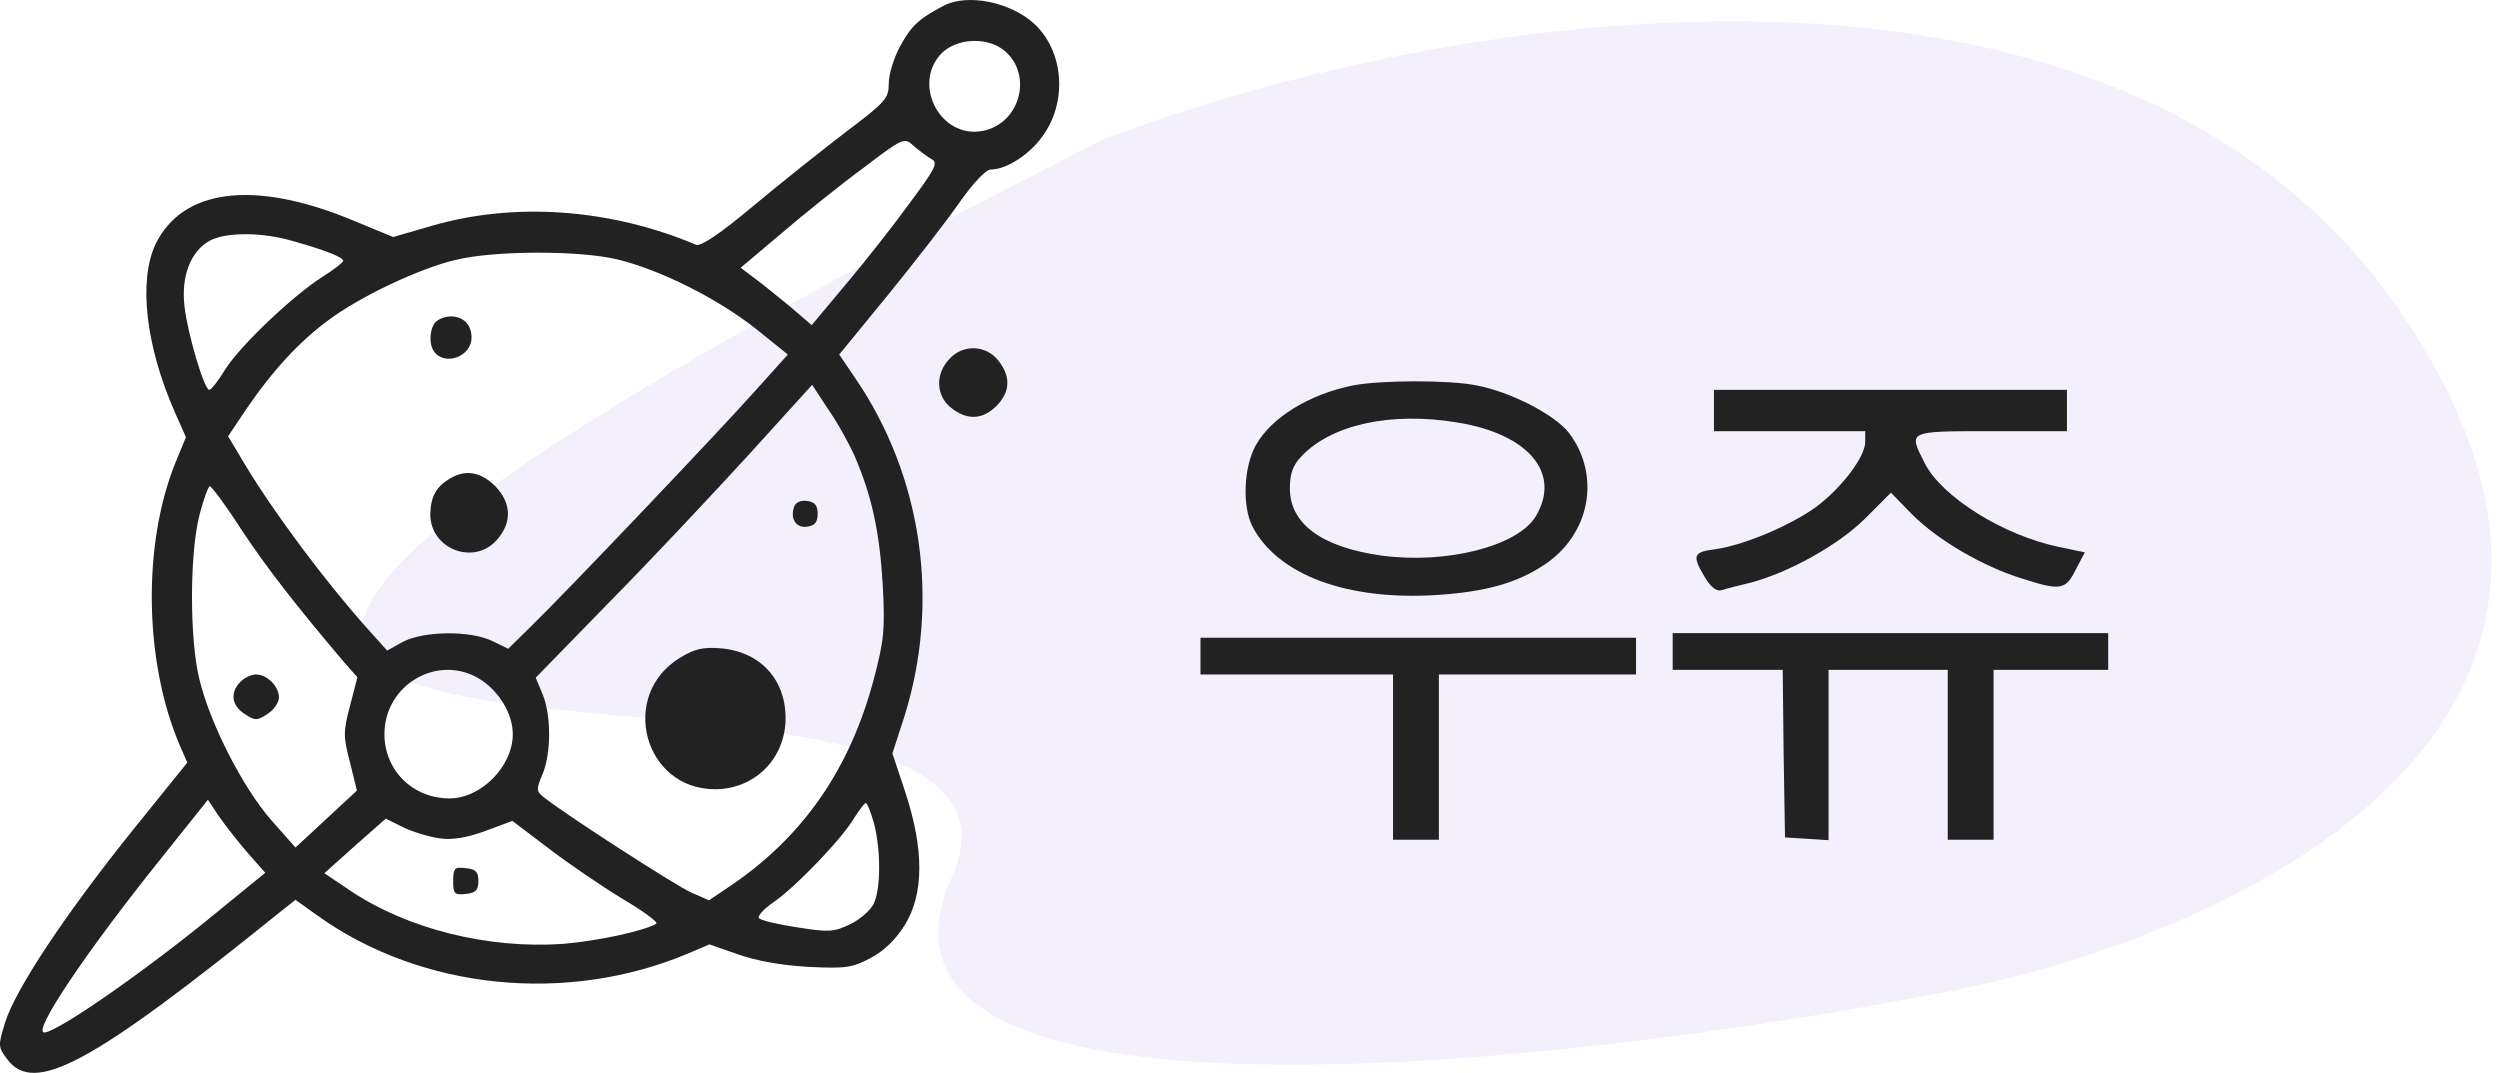
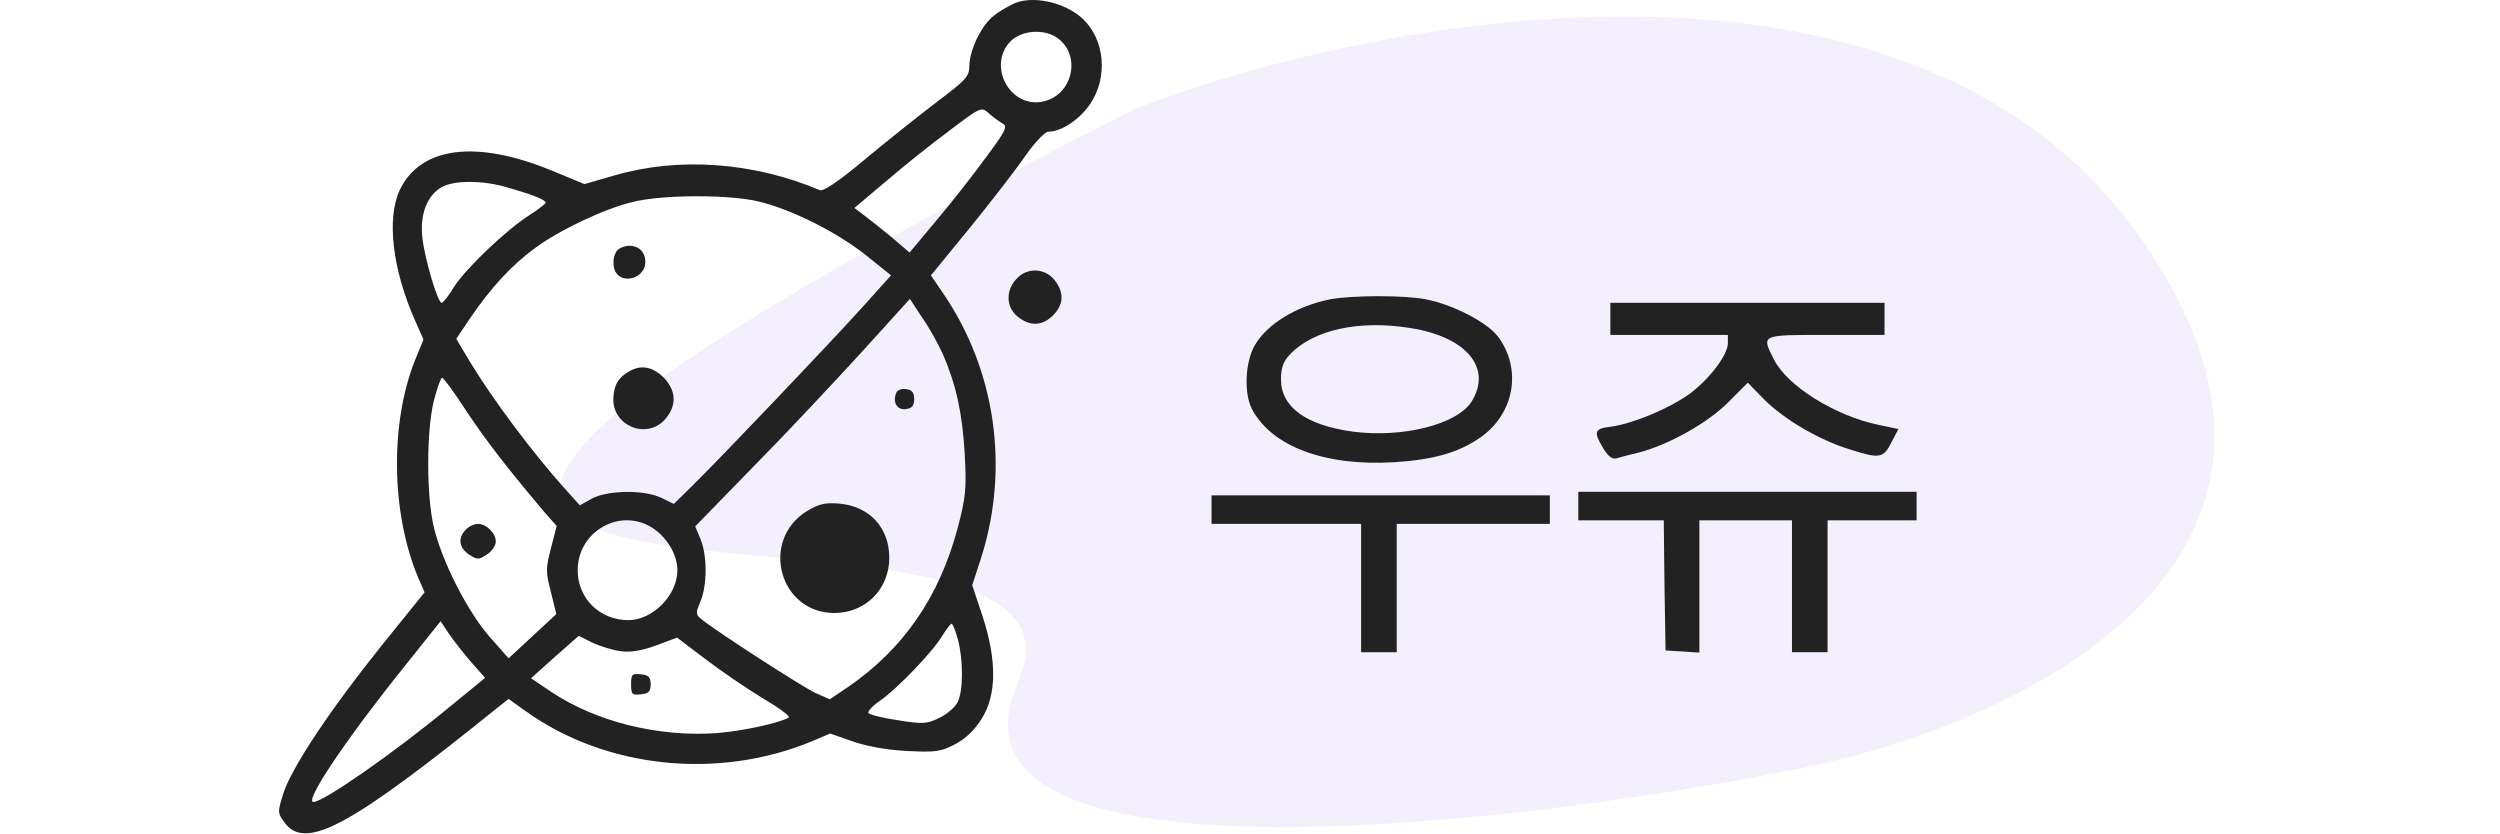
- <svg xmlns="http://www.w3.org/2000/svg" width="247" height="106" viewBox="0 0 247 106" fill="none">
+ <svg xmlns="http://www.w3.org/2000/svg" width="180" height="60" viewBox="0 0 247 106" fill="none">
  <path d="M237.161 30.81C208.342 -11.188 139.655 1.988 108.914 13.826C-54.397 96.586 108.914 53.353 94.024 86.705C82.112 113.386 154.065 105.439 191.53 98.13C218.749 93.19 265.981 72.808 237.161 30.81Z" fill="#DBCAF4" fill-opacity="0.3" />
  <path d="M93.242 0.56C90.75 1.876 90.071 2.51 88.939 4.551C88.304 5.73 87.806 7.363 87.806 8.27C87.806 9.721 87.489 10.084 83.639 12.987C81.329 14.755 77.207 18.021 74.444 20.334C71.138 23.1 69.235 24.37 68.782 24.188C60.312 20.606 50.8 19.925 42.602 22.329L38.842 23.417L34.675 21.694C25.073 17.748 18.052 18.655 15.38 24.098C13.658 27.726 14.383 34.166 17.282 40.742L18.369 43.191L17.327 45.73C14.066 53.803 14.247 65.367 17.735 73.576L18.505 75.345L12.979 82.193C6.366 90.447 1.565 97.703 0.523 100.968C-0.202 103.327 -0.202 103.417 0.704 104.642C3.376 108.224 8.993 105.186 27.926 89.903L29.195 88.905L31.414 90.492C41.651 97.794 56.009 99.245 67.967 94.211L70.096 93.304L72.949 94.302C74.761 94.936 77.298 95.39 79.879 95.526C83.503 95.707 84.183 95.617 85.994 94.664C87.353 93.939 88.44 92.896 89.391 91.399C91.294 88.315 91.294 83.962 89.482 78.383L88.168 74.438L89.346 70.81C92.924 59.426 91.113 47 84.454 37.295L82.914 35.027L87.851 28.996C90.569 25.64 93.74 21.558 94.917 19.835C96.14 18.111 97.409 16.751 97.862 16.751C99.537 16.751 101.938 15.118 103.206 13.168C105.471 9.767 105.018 5.005 102.21 2.374C99.855 0.198 95.597 -0.664 93.242 0.56ZM98.858 4.733C102.165 6.91 100.987 12.216 97.046 12.941C92.879 13.712 90.071 8.27 93.06 5.232C94.465 3.871 97.137 3.644 98.858 4.733ZM92.019 15.708C92.698 16.07 92.472 16.569 89.98 19.925C88.44 22.057 85.632 25.64 83.684 27.953L80.197 32.125L77.977 30.22C76.709 29.177 75.124 27.907 74.444 27.408L73.176 26.456L77.207 23.055C79.427 21.15 83.05 18.247 85.27 16.615C89.255 13.576 89.346 13.576 90.252 14.393C90.796 14.891 91.566 15.436 92.019 15.708ZM28.968 23.826C32.184 24.733 33.905 25.413 33.905 25.776C33.905 25.912 32.999 26.637 31.912 27.318C28.968 29.177 23.759 34.12 22.264 36.479C21.585 37.612 20.86 38.519 20.679 38.519C20.181 38.519 18.55 33.032 18.233 30.311C17.871 27.318 18.822 24.823 20.724 23.78C22.31 22.919 25.933 22.919 28.968 23.826ZM61.037 25.64C65.294 26.683 70.866 29.494 74.625 32.442L77.841 35.027L74.535 38.701C70.685 43.009 55.828 58.61 52.521 61.83L50.211 64.098L48.626 63.327C46.452 62.283 41.877 62.329 39.794 63.417L38.254 64.279L36.215 62.011C32.139 57.431 27.201 50.855 24.212 45.912L22.536 43.1L24.303 40.469C26.884 36.66 29.602 33.712 32.456 31.626C35.536 29.313 41.469 26.501 45.002 25.685C48.807 24.733 57.368 24.733 61.037 25.64ZM84.454 45.095C86.13 48.996 86.9 52.488 87.217 57.794C87.444 62.238 87.353 63.236 86.311 67.181C83.956 75.98 79.381 82.601 72.27 87.454L70.05 88.95L68.193 88.134C66.563 87.363 55.919 80.515 53.699 78.746C52.974 78.156 52.974 77.975 53.608 76.478C54.469 74.392 54.469 70.674 53.608 68.587L52.929 66.955L60.267 59.426C64.343 55.299 70.458 48.769 73.946 44.959L80.242 38.02L81.782 40.379C82.688 41.649 83.865 43.78 84.454 45.095ZM23.895 52.397C26.431 56.206 29.149 59.699 33.905 65.322L35.309 66.909L34.585 69.721C33.905 72.306 33.905 72.76 34.585 75.345L35.264 78.111L32.229 80.923L29.195 83.735L26.748 80.968C23.986 77.794 20.724 71.445 19.683 67.045C18.731 63.1 18.731 54.846 19.683 50.991C20.09 49.358 20.588 48.043 20.724 48.043C20.905 48.043 22.355 49.993 23.895 52.397ZM47.403 67.091C49.305 68.27 50.664 70.537 50.664 72.533C50.664 75.707 47.539 78.882 44.414 78.882C40.79 78.882 37.982 76.116 37.982 72.533C37.982 67.635 43.281 64.551 47.403 67.091ZM24.484 84.279L26.205 86.229L21.54 90.039C14.564 95.798 5.641 102.011 4.373 102.011C3.15 102.011 8.54 93.984 16.014 84.687L20.543 79.018L21.63 80.651C22.264 81.558 23.533 83.191 24.484 84.279ZM86.357 81.376C87.036 84.007 87.036 87.862 86.311 89.313C85.994 89.948 84.953 90.855 84.001 91.308C82.416 92.079 81.918 92.125 78.792 91.626C76.935 91.354 75.214 90.946 74.988 90.719C74.806 90.537 75.441 89.812 76.437 89.132C78.656 87.59 83.277 82.782 84.409 80.787C84.907 80.016 85.406 79.336 85.541 79.336C85.677 79.336 86.04 80.243 86.357 81.376ZM43.417 82.828C44.64 83.009 46.09 82.782 47.947 82.102L50.619 81.104L54.152 83.78C56.1 85.277 59.361 87.499 61.444 88.769C63.528 89.993 65.068 91.127 64.842 91.263C63.619 91.989 58.953 92.986 55.601 93.258C48.218 93.757 40.337 91.807 34.675 88.043L32.048 86.274L35.083 83.553L38.118 80.878L39.839 81.739C40.79 82.193 42.421 82.692 43.417 82.828Z" fill="#222222" />
  <path d="M43.055 31.807C42.466 32.397 42.33 33.939 42.873 34.71C43.915 36.206 46.588 35.254 46.588 33.349C46.588 32.079 45.772 31.263 44.55 31.263C44.006 31.263 43.372 31.49 43.055 31.807Z" fill="#222222" />
  <path d="M44.549 47.227C43.1 48.044 42.556 49.042 42.511 50.81C42.511 54.257 46.859 55.935 49.124 53.305C50.618 51.581 50.528 49.676 48.897 47.998C47.493 46.638 46.044 46.366 44.549 47.227Z" fill="#222222" />
  <path d="M78.475 50.038C78.022 51.217 78.656 52.215 79.743 52.033C80.513 51.943 80.785 51.58 80.785 50.764C80.785 49.947 80.513 49.584 79.743 49.494C79.154 49.403 78.611 49.63 78.475 50.038Z" fill="#222222" />
  <path d="M67.152 65.005C61.127 68.724 63.619 77.975 70.639 77.975C74.58 77.975 77.615 74.937 77.615 70.946C77.615 67.091 75.078 64.37 71.183 64.052C69.462 63.916 68.646 64.098 67.152 65.005Z" fill="#222222" />
  <path d="M23.759 67.363C22.717 68.406 22.853 69.676 24.166 70.538C25.208 71.218 25.389 71.218 26.431 70.538C27.065 70.13 27.563 69.404 27.563 68.905C27.563 67.817 26.386 66.638 25.299 66.638C24.846 66.638 24.121 66.955 23.759 67.363Z" fill="#222222" />
  <path d="M44.775 87.045C44.775 88.315 44.911 88.451 46.043 88.315C46.994 88.225 47.266 87.952 47.266 87.045C47.266 86.138 46.994 85.866 46.043 85.775C44.911 85.639 44.775 85.775 44.775 87.045Z" fill="#222222" />
  <path d="M93.785 35.481C92.381 36.977 92.472 39.109 93.967 40.288C95.552 41.558 97.092 41.467 98.451 40.106C99.81 38.746 99.9 37.204 98.632 35.617C97.409 34.075 95.144 33.984 93.785 35.481Z" fill="#222222" />
  <path d="M133.736 38.066C129.387 38.928 125.628 41.24 124.088 43.962C122.865 46.138 122.729 49.993 123.726 51.989C126.217 56.796 133.056 59.336 141.889 58.791C146.781 58.474 149.861 57.612 152.578 55.798C157.108 52.805 158.195 47 155.024 42.782C153.62 40.968 149.227 38.701 145.829 38.066C143.021 37.522 136.408 37.567 133.736 38.066ZM143.972 41.739C151.038 42.873 154.3 46.773 151.718 51.036C149.906 53.984 142.885 55.753 136.499 54.891C130.61 54.075 127.44 51.762 127.44 48.27C127.44 46.819 127.712 46.002 128.572 45.095C131.516 41.966 137.359 40.651 143.972 41.739Z" fill="#222222" />
  <path d="M169.337 40.56V42.601H176.81H184.284V43.644C184.284 45.141 181.974 48.179 179.438 50.084C176.856 51.943 172.326 53.848 169.518 54.256C167.253 54.529 167.163 54.891 168.431 57.023C169.065 58.066 169.609 58.474 170.152 58.293C170.56 58.157 171.828 57.839 172.96 57.567C176.765 56.569 181.702 53.803 184.284 51.218L186.821 48.678L188.95 50.855C191.441 53.349 195.925 55.98 199.775 57.159C203.58 58.383 204.078 58.293 205.075 56.297L205.98 54.574L203.399 54.03C197.918 52.896 191.848 49.086 190.172 45.776C188.542 42.556 188.361 42.601 196.74 42.601H204.214V40.56V38.519H186.775H169.337V40.56Z" fill="#222222" />
  <path d="M165.261 64.37V66.183H170.696H176.132L176.222 74.438L176.358 82.737L178.532 82.873L180.661 83.009V74.619V66.183H186.549H192.438V74.573V82.963H194.702H196.967V74.573V66.183H202.629H208.291V64.37V62.555H186.776H165.261V64.37Z" fill="#222222" />
  <path d="M118.607 64.824V66.638H128.119H137.631V74.801V82.964H139.896H142.161V74.801V66.638H151.899H161.638V64.824V63.01H140.123H118.607V64.824Z" fill="#222222" />
</svg>
